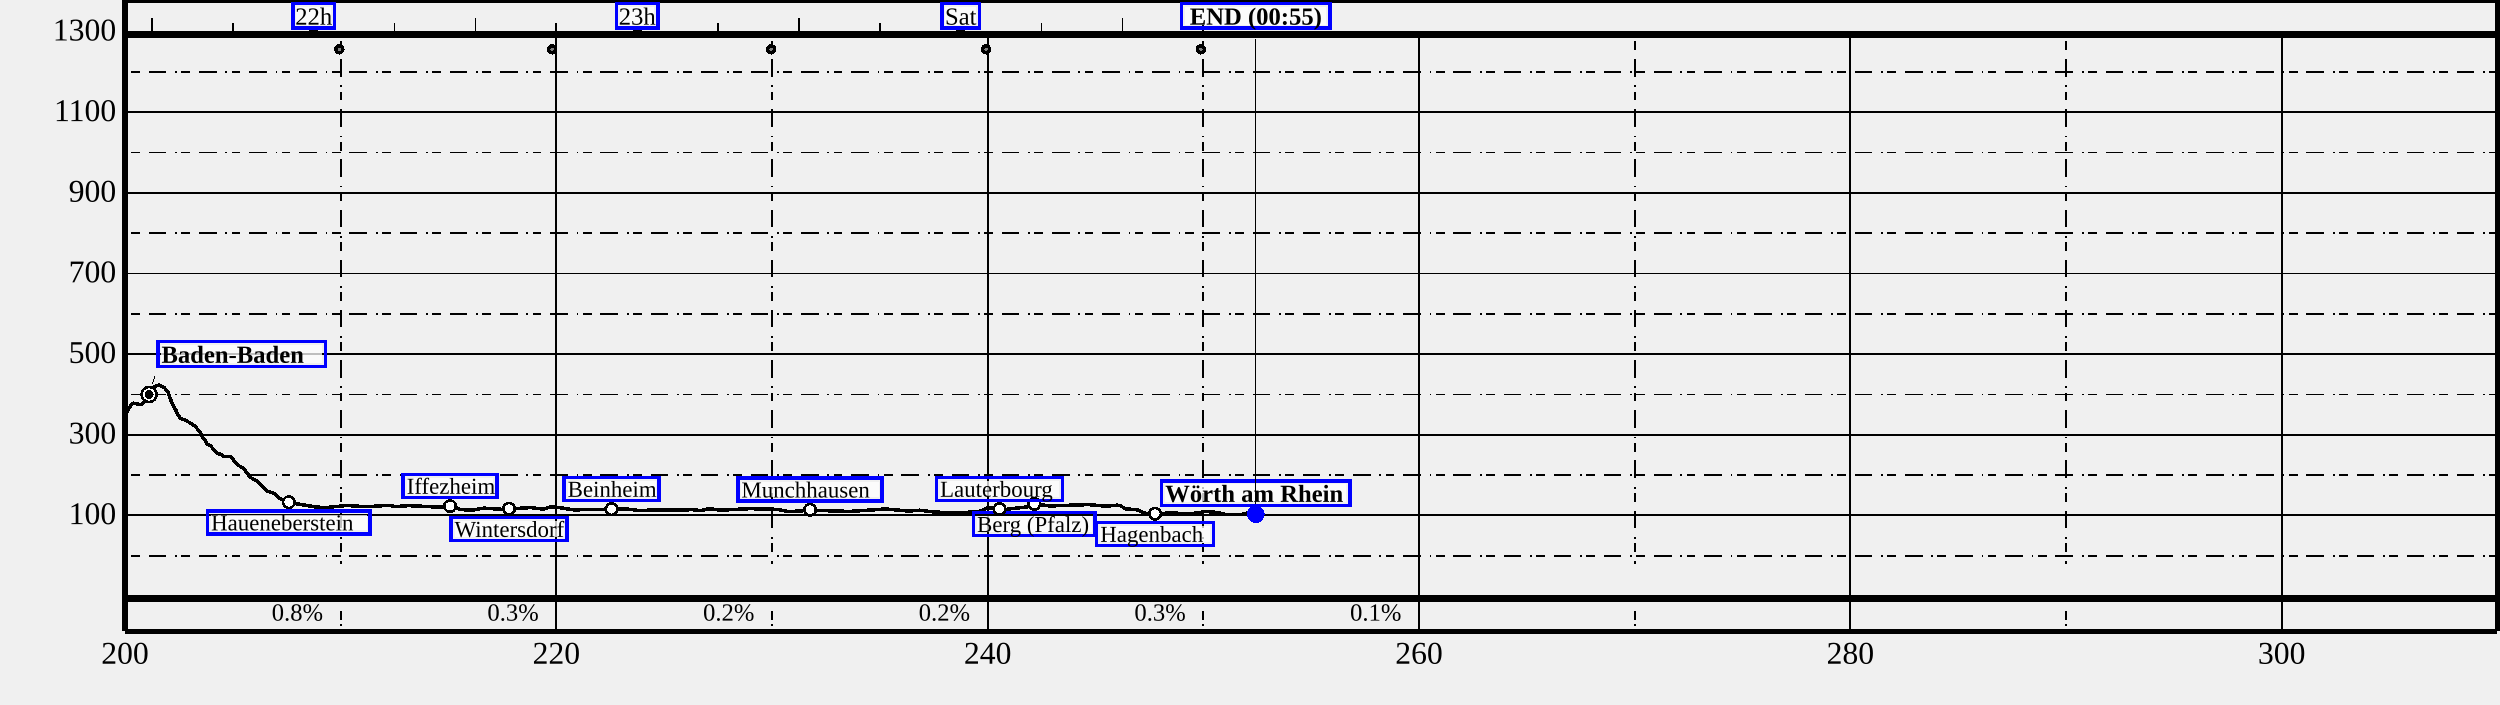
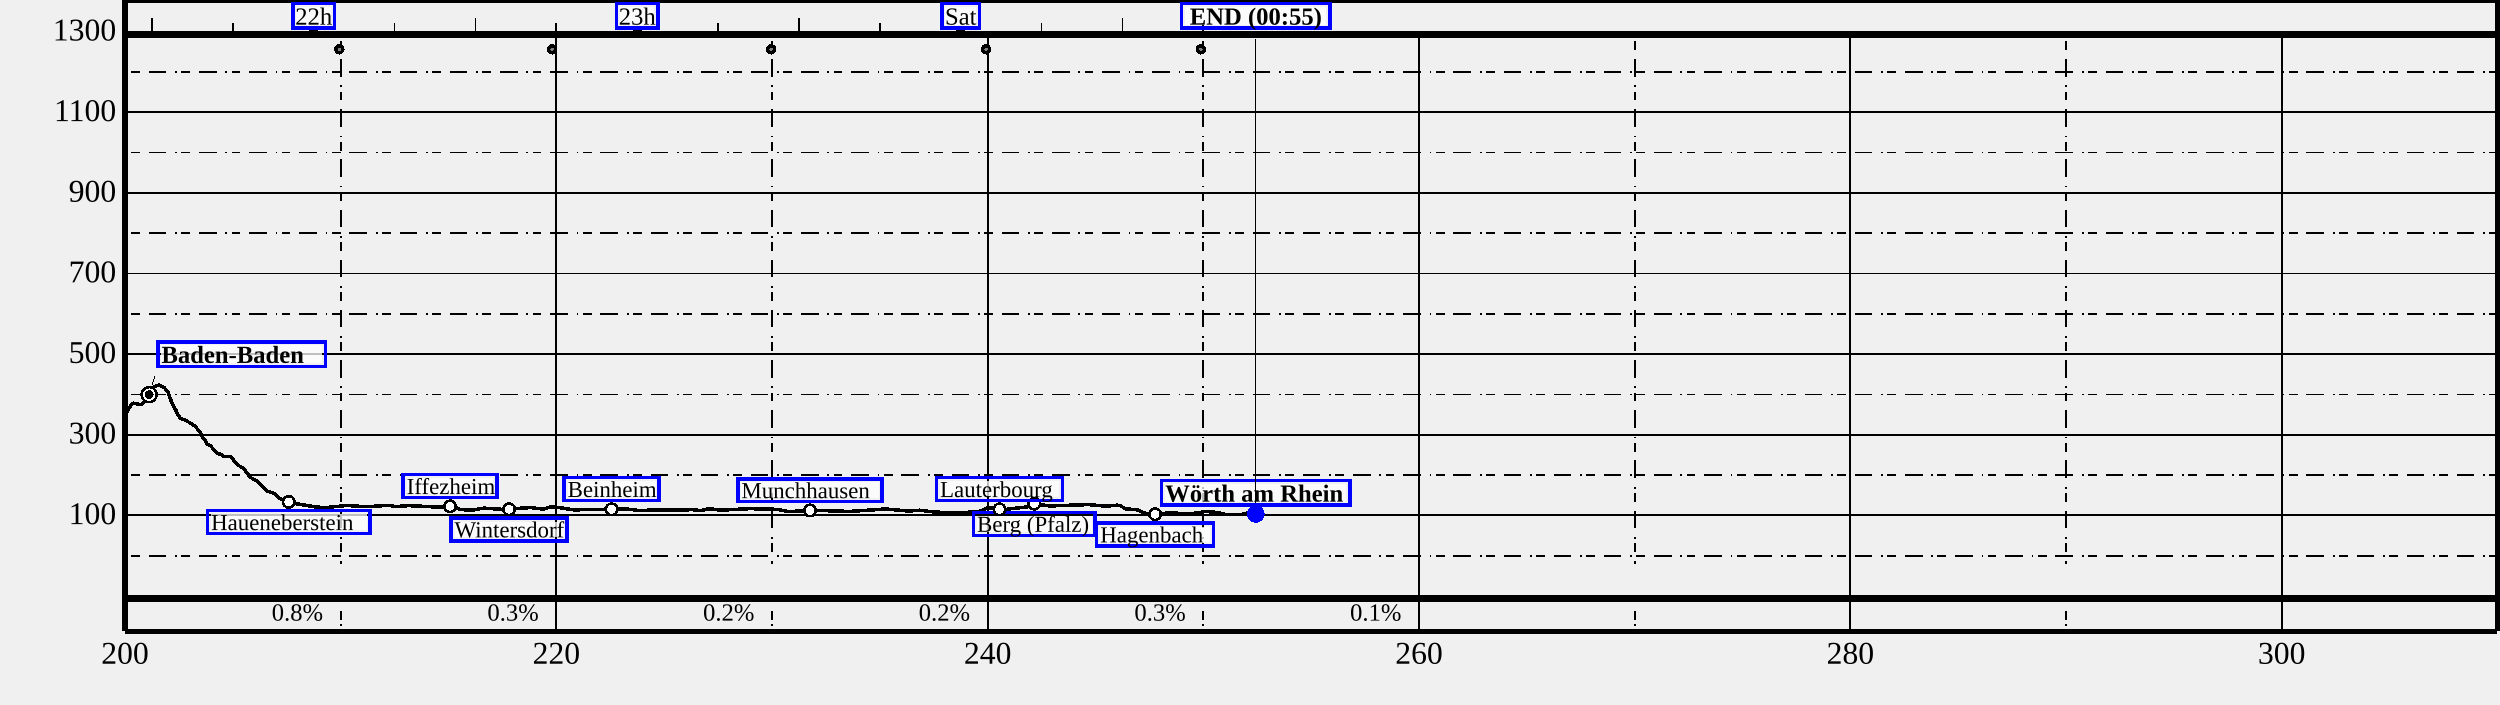
<svg xmlns="http://www.w3.org/2000/svg" height="400" width="1420">
  <g font-size="18" id="world" shape-rendering="crispEdges">
    <g id="BG" />
    <g id="SB" transform="translate(71 360)">
      <text text-anchor="middle" x="0" y="17">
200
</text>
      <text text-anchor="middle" x="245" y="17">
220
</text>
      <text text-anchor="middle" x="490" y="17">
240
</text>
      <text text-anchor="middle" x="735" y="17">
260
</text>
      <text text-anchor="middle" x="980" y="17">
280
</text>
      <text text-anchor="middle" x="1225" y="17">
300
</text>
    </g>
    <g id="SD" transform="translate(71 0)">
      <path d="M0,0 L1347.5,0" stroke="black" stroke-width="3" />
      <path d="M0,0 L0,358.5" stroke="black" stroke-width="3" />
      <path d="M0,358.5 L1347.5,358.5" stroke="black" stroke-width="3" />
      <path d="M1347.5,0 L1347.5,358.5" stroke="black" stroke-width="3" />
      <path d="M0,358.5 L1347.5,358.5" stroke="black" stroke-width="1" />
      <path d="M0,20 L0,358.5" stroke="black" stroke-width="1" />
      <path d="M245,20 L245,358.5" stroke="black" stroke-width="1" />
      <path d="M490,20 L490,358.5" stroke="black" stroke-width="1" />
      <path d="M735,20 L735,358.5" stroke="black" stroke-width="1" />
      <path d="M980,20 L980,358.5" stroke="black" stroke-width="1" />
      <path d="M1225,20 L1225,358.5" stroke="black" stroke-width="1" />
      <path d="M122.5,20 L122.5,320.5" stroke="black" stroke-dasharray="1.0,2.5,5.0,5.0,10.0,5.0" />
      <path d="M367.5,20 L367.5,320.5" stroke="black" stroke-dasharray="1.0,2.5,5.0,5.0,10.0,5.0" />
      <path d="M612.5,20 L612.5,320.5" stroke="black" stroke-dasharray="1.0,2.5,5.0,5.0,10.0,5.0" />
      <path d="M857.5,20 L857.5,320.5" stroke="black" stroke-dasharray="1.0,2.5,5.0,5.0,10.0,5.0" />
      <path d="M1102.5,20 L1102.5,320.5" stroke="black" stroke-dasharray="1.0,2.5,5.0,5.0,10.0,5.0" />
      <path d="M1347.5,20 L1347.5,320.5" stroke="black" stroke-dasharray="1.0,2.5,5.0,5.0,10.0,5.0" />
      <path d="M0,338.5 L1347.5,338.5" stroke="black" stroke-width="1" />
      <path d="M0,292.714 L1347.5,292.714" stroke="black" stroke-width="1" />
      <path d="M0,246.929 L1347.5,246.929" stroke="black" stroke-width="1" />
      <path d="M0,201.143 L1347.5,201.143" stroke="black" stroke-width="1" />
      <path d="M0,155.357 L1347.5,155.357" stroke="black" stroke-width="1" />
      <path d="M0,109.571 L1347.5,109.571" stroke="black" stroke-width="1" />
      <path d="M0,63.786 L1347.5,63.786" stroke="black" stroke-width="1" />
      <path d="M0,18 L1347.5,18" stroke="black" stroke-width="1" />
      <path d="M0,315.607 L1347.5,315.607" stroke="black" stroke-dasharray="1.0,2.5,5.0,5.0,10.0,5.0" />
      <path d="M0,269.821 L1347.5,269.821" stroke="black" stroke-dasharray="1.0,2.5,5.0,5.0,10.0,5.0" />
      <path d="M0,224.036 L1347.5,224.036" stroke="black" stroke-dasharray="1.0,2.5,5.0,5.0,10.0,5.0" />
      <path d="M0,178.25 L1347.5,178.25" stroke="black" stroke-dasharray="1.0,2.5,5.0,5.0,10.0,5.0" />
      <path d="M0,132.464 L1347.5,132.464" stroke="black" stroke-dasharray="1.0,2.5,5.0,5.0,10.0,5.0" />
      <path d="M0,86.679 L1347.5,86.679" stroke="black" stroke-dasharray="1.0,2.5,5.0,5.0,10.0,5.0" />
      <path d="M0,40.893 L1347.5,40.893" stroke="black" stroke-dasharray="1.0,2.5,5.0,5.0,10.0,5.0" />
      <path d="M0,-4.893 L1347.5,-4.893" stroke="black" stroke-dasharray="1.0,2.5,5.0,5.0,10.0,5.0" />
      <path d="M0,20 L1347.5,20" stroke="black" stroke-width="3" />
      <g>
        <path d="M15.312,20 L15.312,10" stroke="black" stroke-width="1" />
        <path d="M61.25,20 L61.25,13" stroke="black" stroke-width="1" />
        <path d="M107.188,20 L107.188,16" stroke="black" stroke-width="5" />
        <path d="M153.125,20 L153.125,13" stroke="black" stroke-width="1" />
        <path d="M199.062,20 L199.062,10" stroke="black" stroke-width="1" />
        <path d="M245,20 L245,13" stroke="black" stroke-width="1" />
        <path d="M290.938,20 L290.938,16" stroke="black" stroke-width="5" />
        <path d="M336.875,20 L336.875,13" stroke="black" stroke-width="1" />
        <path d="M382.812,20 L382.812,10" stroke="black" stroke-width="1" />
        <path d="M428.75,20 L428.75,13" stroke="black" stroke-width="1" />
        <path d="M474.688,20 L474.688,16" stroke="black" stroke-width="5" />
        <path d="M520.625,20 L520.625,13" stroke="black" stroke-width="1" />
        <path d="M566.562,20 L566.562,10" stroke="black" stroke-width="1" />
        <path d="M612.5,20 L612.5,13" stroke="black" stroke-width="1" />
      </g>
      <text font-size="14" text-anchor="end" x="112.5" y="352.5">
0.8%
</text>
      <text font-size="14" text-anchor="end" x="235" y="352.5">
0.3%
</text>
      <text font-size="14" text-anchor="end" x="357.5" y="352.5">
0.2%
</text>
      <text font-size="14" text-anchor="end" x="480" y="352.5">
0.2%
</text>
      <text font-size="14" text-anchor="end" x="602.5" y="352.5">
0.3%
</text>
      <text font-size="14" text-anchor="end" x="725" y="352.5">
0.1%
</text>
      <path d="M122.5,355.5 L122.5,340.5" stroke="black" stroke-dasharray="1.0,2.5,5.0,5.0,10.0,5.0" />
      <path d="M367.5,355.5 L367.5,340.5" stroke="black" stroke-dasharray="1.0,2.5,5.0,5.0,10.0,5.0" />
      <path d="M612.5,355.5 L612.5,340.5" stroke="black" stroke-dasharray="1.0,2.5,5.0,5.0,10.0,5.0" />
      <path d="M857.5,355.5 L857.5,340.5" stroke="black" stroke-dasharray="1.0,2.5,5.0,5.0,10.0,5.0" />
      <path d="M1102.5,355.5 L1102.5,340.5" stroke="black" stroke-dasharray="1.0,2.5,5.0,5.0,10.0,5.0" />
      <path d="M1347.5,355.5 L1347.5,340.5" stroke="black" stroke-dasharray="1.0,2.5,5.0,5.0,10.0,5.0" />
      <path d="M0,340.5 L1347.5,340.5" stroke="black" stroke-width="3" />
      <path d="M0.4,234.5 L1.0,234.5 L1.3,233.5 L3.5,229.9 L4.8,229.0 L9.0,229.8 L10.2,228.9 L12.3,226.8 L13.5,224.1 L15.9,221.2 L16.2,220.0 L19.2,218.6 L22.2,220.0 L24.6,223.0 L26.4,228.3 L28.6,232.5 L28.8,232.5 L29.3,234.4 L31.6,237.7 L34.4,238.6 L39.8,242.1 L42.5,245.3 L44.1,248.6 L45.6,250.1 L46.7,252.2 L48.6,253.3 L52.5,257.5 L54.8,258.2 L56.3,259.4 L59.8,259.2 L64.2,264.2 L67.5,266.2 L71.0,271.0 L74.7,273.1 L80.2,278.7 L84.4,280.1 L87.9,283.2 L94.8,285.7 L109.3,288.1 L115.4,288.2 L125.7,287.1 L137.2,287.8 L150.4,287.0 L153.3,287.8 L161.1,287.2 L177.7,288.0 L184.2,287.6 L187.9,288.2 L190.4,289.4 L196.9,289.8 L203.9,288.6 L214.1,289.3 L230.7,288.3 L237.3,289.2 L242.6,287.7 L254.9,289.6 L284.6,289.0 L291.0,289.9 L322.5,289.5 L327.1,290.0 L332.0,288.9 L338.3,289.8 L354.7,288.9 L370.3,289.3 L377.2,290.6 L390.1,289.8 L411.6,290.5 L432.0,289.1 L445.2,290.3 L451.5,289.8 L460.4,290.9 L475.1,291.3 L486.4,290.3 L490.2,288.3 L499.7,289.4 L512.4,287.9 L516.5,286.1 L525.1,287.4 L546.9,286.6 L557.1,287.5 L563.8,286.9 L565.7,287.4 L568.2,289.0 L575.0,289.6 L581.4,292.3 L593.4,291.3 L605.0,291.9 L614.1,290.5 L620.9,291.1 L625.4,292.3 L634.5,292.1 L638.1,291.3 L642.3,291.9" fill="transparent" id="track" stroke="black" stroke-linejoin="miter" stroke-miterlimit="1" stroke-width="2" />
      <g>
        <g>
          <circle cx="611.056" cy="28" fill="Gray" id="user-step" r="2" stroke="black" stroke-width="2" />
        </g>
        <g>
          <circle cx="489.113" cy="28" fill="Gray" id="user-step" r="2" stroke="black" stroke-width="2" />
        </g>
        <g>
          <circle cx="367.033" cy="28" fill="Gray" id="user-step" r="2" stroke="black" stroke-width="2" />
        </g>
        <g>
          <circle cx="242.645" cy="28" fill="Gray" id="user-step" r="2" stroke="black" stroke-width="2" />
        </g>
        <g>
          <circle cx="121.74" cy="28" fill="Gray" id="user-step" r="2" stroke="black" stroke-width="2" />
        </g>
        <g />
        <g transform="translate(474.6875 17)">
          <rect fill="white" fill-opacity="0.75" height="10" id="label-bg" width="17.304" x="-8.652" y="-13" />
          <rect fill="none" height="14" id="label-dbg" stroke="blue" stroke-width="2" width="21.304" x="-10.652" y="-15" />
          <text font-size="14.0" font-style="normal" font-weight="normal" id="" text-anchor="middle" x="0.000" y="-3.000">
Sat
</text>
        </g>
        <g />
        <g transform="translate(290.9375 17)">
          <rect fill="white" fill-opacity="0.75" height="10" id="label-bg" width="19.625" x="-9.812" y="-13" />
          <rect fill="none" height="14" id="label-dbg" stroke="blue" stroke-width="2" width="23.625" x="-11.812" y="-15" />
          <text font-size="14.0" font-style="normal" font-weight="normal" id="" text-anchor="middle" x="0.000" y="-3.000">
23h
</text>
        </g>
        <g />
        <g transform="translate(107.1875 17)">
          <rect fill="white" fill-opacity="0.75" height="10" id="label-bg" width="19.625" x="-9.812" y="-13" />
          <rect fill="none" height="14" id="label-dbg" stroke="blue" stroke-width="2" width="23.625" x="-11.812" y="-15" />
          <text font-size="14.0" font-style="normal" font-weight="normal" id="" text-anchor="middle" x="0.000" y="-3.000">
22h
</text>
        </g>
        <g>
-           <circle cx="389.103" cy="289.578" fill="Black" id="11/wp" r="4" />
-           <circle cx="389.103" cy="289.578" fill="white" id="11/wp-little-white" r="2.5" />
-         </g>
-         <g transform="translate(389.1032 289.578)">
+           <circle cx="389.103" cy="289.953" fill="Black" id="11/wp" r="4" />
+           <circle cx="389.103" cy="289.953" fill="white" id="11/wp-little-white" r="2.5" />
+         </g>
+         <g transform="translate(389.1032 289.9534)">
          <rect fill="white" fill-opacity="0.75" height="9" id="label-bg" width="77.977" x="-38.988" y="-16" />
          <rect fill="none" height="13" id="label-dbg" stroke="blue" stroke-width="2" width="81.977" x="-40.988" y="-18" />
          <text font-size="13.0" font-style="normal" font-weight="normal" id="11/wp/text" text-anchor="start" x="-38.988" y="-7.000">
Munchhausen
</text>
        </g>
        <g>
-           <circle cx="93.04" cy="285.251" fill="Black" id="9/wp" r="4" />
-           <circle cx="93.04" cy="285.251" fill="white" id="9/wp-little-white" r="2.5" />
-         </g>
-         <g transform="translate(93.03956 285.2512)">
+           <circle cx="93.04" cy="285.086" fill="Black" id="9/wp" r="4" />
+           <circle cx="93.04" cy="285.086" fill="white" id="9/wp-little-white" r="2.5" />
+         </g>
+         <g transform="translate(93.03956 285.0861)">
          <rect fill="white" fill-opacity="0.75" height="9" id="label-bg" width="88.291" x="-44.146" y="7" />
          <rect fill="none" height="13" id="label-dbg" stroke="blue" stroke-width="2" width="92.291" x="-46.146" y="5" />
          <text font-size="13.0" font-style="normal" font-weight="normal" id="9/wp/text" text-anchor="start" x="-44.146" y="16.000">
Haueneberstein
</text>
        </g>
        <g>
-           <circle cx="218.163" cy="288.96" fill="Black" id="8/wp" r="4" />
-           <circle cx="218.163" cy="288.96" fill="white" id="8/wp-little-white" r="2.5" />
-         </g>
-         <g transform="translate(218.1634 288.9599)">
+           <circle cx="218.163" cy="289.213" fill="Black" id="8/wp" r="4" />
+           <circle cx="218.163" cy="289.213" fill="white" id="8/wp-little-white" r="2.5" />
+         </g>
+         <g transform="translate(218.1634 289.2133)">
          <rect fill="white" fill-opacity="0.75" height="9" id="label-bg" width="61.966" x="-30.983" y="7" />
          <rect fill="none" height="13" id="label-dbg" stroke="blue" stroke-width="2" width="65.966" x="-32.983" y="5" />
          <text font-size="13.0" font-style="normal" font-weight="normal" id="8/wp/text" text-anchor="start" x="-30.983" y="16.000">
Wintersdorf
</text>
        </g>
        <g>
-           <circle cx="276.397" cy="289.189" fill="Black" id="7/wp" r="4" />
-           <circle cx="276.397" cy="289.189" fill="white" id="7/wp-little-white" r="2.5" />
-         </g>
-         <g transform="translate(276.3968 289.1888)">
+           <circle cx="276.397" cy="289.287" fill="Black" id="7/wp" r="4" />
+           <circle cx="276.397" cy="289.287" fill="white" id="7/wp-little-white" r="2.5" />
+         </g>
+         <g transform="translate(276.3968 289.2874)">
          <rect fill="white" fill-opacity="0.75" height="9" id="label-bg" width="49.959" x="-24.979" y="-16" />
          <rect fill="none" height="13" id="label-dbg" stroke="blue" stroke-width="2" width="53.959" x="-26.979" y="-18" />
          <text font-size="13.0" font-style="normal" font-weight="normal" id="7/wp/text" text-anchor="start" x="-24.979" y="-7.000">
Beinheim
</text>
        </g>
        <g>
-           <circle cx="516.512" cy="286.19" fill="Black" id="6/wp" r="4" />
-           <circle cx="516.512" cy="286.19" fill="white" id="6/wp-little-white" r="2.5" />
-         </g>
-         <g transform="translate(516.5121 286.1898)">
+           <circle cx="516.512" cy="286.058" fill="Black" id="6/wp" r="4" />
+           <circle cx="516.512" cy="286.058" fill="white" id="6/wp-little-white" r="2.5" />
+         </g>
+         <g transform="translate(516.5121 286.0582)">
          <rect fill="white" fill-opacity="0.75" height="9" id="label-bg" width="65.122" x="-32.561" y="7" />
          <rect fill="none" height="13" id="label-dbg" stroke="blue" stroke-width="2" width="69.122" x="-34.561" y="5" />
          <text font-size="13.0" font-style="normal" font-weight="normal" id="6/wp/text" text-anchor="start" x="-32.561" y="16.000">
Berg (Pfalz)
</text>
        </g>
        <g>
-           <circle cx="496.739" cy="289.166" fill="Black" id="5/wp" r="4" />
-           <circle cx="496.739" cy="289.166" fill="white" id="5/wp-little-white" r="2.5" />
-         </g>
-         <g transform="translate(496.7392 289.1659)">
+           <circle cx="496.739" cy="289.33" fill="Black" id="5/wp" r="4" />
+           <circle cx="496.739" cy="289.33" fill="white" id="5/wp-little-white" r="2.5" />
+         </g>
+         <g transform="translate(496.7392 289.33)">
          <rect fill="white" fill-opacity="0.75" height="9" id="label-bg" width="67.586" x="-33.793" y="-16" />
          <rect fill="none" height="13" id="label-dbg" stroke="blue" stroke-width="2" width="71.586" x="-35.793" y="-18" />
          <text font-size="13.0" font-style="normal" font-weight="normal" id="5/wp/text" text-anchor="start" x="-33.793" y="-7.000">
Lauterbourg
</text>
        </g>
        <g>
-           <circle cx="184.616" cy="287.472" fill="Black" id="4/wp" r="4" />
-           <circle cx="184.616" cy="287.472" fill="white" id="4/wp-little-white" r="2.5" />
-         </g>
-         <g transform="translate(184.6157 287.4718)">
+           <circle cx="184.616" cy="287.618" fill="Black" id="4/wp" r="4" />
+           <circle cx="184.616" cy="287.618" fill="white" id="4/wp-little-white" r="2.5" />
+         </g>
+         <g transform="translate(184.6157 287.6183)">
          <rect fill="white" fill-opacity="0.75" height="9" id="label-bg" width="49.266" x="-24.633" y="-16" />
          <rect fill="none" height="13" id="label-dbg" stroke="blue" stroke-width="2" width="53.266" x="-26.633" y="-18" />
          <text font-size="13.0" font-style="normal" font-weight="normal" id="4/wp/text" text-anchor="start" x="-24.633" y="-7.000">
Iffezheim
</text>
        </g>
        <g>
-           <circle cx="585.114" cy="291.776" fill="Black" id="3/wp" r="4" />
-           <circle cx="585.114" cy="291.776" fill="white" id="3/wp-little-white" r="2.5" />
-         </g>
-         <g transform="translate(585.1145 291.7757)">
+           <circle cx="585.114" cy="292.067" fill="Black" id="3/wp" r="4" />
+           <circle cx="585.114" cy="292.067" fill="white" id="3/wp-little-white" r="2.5" />
+         </g>
+         <g transform="translate(585.1145 292.0669)">
          <rect fill="white" fill-opacity="0.75" height="9" id="label-bg" width="62.351" x="-31.176" y="7" />
          <rect fill="none" height="13" id="label-dbg" stroke="blue" stroke-width="2" width="66.351" x="-33.176" y="5" />
          <text font-size="13.0" font-style="normal" font-weight="normal" id="3/wp/text" text-anchor="start" x="-31.176" y="16.000">
Hagenbach
</text>
        </g>
        <g>
-           <circle cx="642.301" cy="292.073" fill="Black" id="2/wp" r="5" />
-           <circle cx="642.301" cy="292.073" fill="white" id="2/wp-little-white" r="3.5" />
-           <circle cx="642.301" cy="292.073" fill="black" id="2/wp-little-white" r="2.5" />
-         </g>
-         <g transform="translate(642.301 292.0733)">
+           <circle cx="642.301" cy="291.942" fill="Black" id="2/wp" r="5" />
+           <circle cx="642.301" cy="291.942" fill="white" id="2/wp-little-white" r="3.5" />
+           <circle cx="642.301" cy="291.942" fill="black" id="2/wp-little-white" r="2.5" />
+         </g>
+         <g transform="translate(642.301 291.9425)">
          <rect fill="white" fill-opacity="0.75" height="10" id="label-bg" width="102.959" x="-51.48" y="-17" />
          <rect fill="none" height="14" id="label-dbg" stroke="blue" stroke-width="2" width="106.959" x="-53.48" y="-19" />
          <text font-size="14.0" font-style="normal" font-weight="bold" id="2/wp/text" text-anchor="start" x="-51.480" y="-7.000">
Wörth am Rhein
</text>
        </g>
        <g>
-           <circle cx="13.697" cy="224.081" fill="Black" id="1/wp" r="5" />
-           <circle cx="13.697" cy="224.081" fill="white" id="1/wp-little-white" r="3.5" />
-           <circle cx="13.697" cy="224.081" fill="black" id="1/wp-little-white" r="2.5" />
-         </g>
-         <g transform="translate(13.69698 224.0815)">
+           <circle cx="13.697" cy="224.137" fill="Black" id="1/wp" r="5" />
+           <circle cx="13.697" cy="224.137" fill="white" id="1/wp-little-white" r="3.5" />
+           <circle cx="13.697" cy="224.137" fill="black" id="1/wp-little-white" r="2.5" />
+         </g>
+         <g transform="translate(13.69698 224.1371)">
          <rect fill="white" fill-opacity="0.75" height="10" id="label-bg" width="91.196" x="7" y="-28" />
          <rect fill="none" height="14" id="label-dbg" stroke="blue" stroke-width="2" width="95.196" x="5" y="-30" />
          <text font-size="14.0" font-style="normal" font-weight="bold" id="1/wp/text" text-anchor="start" x="7.000" y="-18.000">
Baden-Baden
</text>
        </g>
-         <path d="M16.91,213.81 L15.49,218.35" id="link" stroke="black" stroke-linejoin="miter" stroke-miterlimit="1" stroke-width="0.5" />
-         <g>
-           <circle cx="642.301" cy="292.073" fill="Blue" id="0/wp" r="5" />
-         </g>
-         <g transform="translate(642.301 292.0733)">
-           <rect fill="white" fill-opacity="0.75" height="10" id="label-bg" width="80.163" x="-40.082" y="-288.073" />
-           <rect fill="none" height="14" id="label-dbg" stroke="blue" stroke-width="2" width="84.163" x="-42.082" y="-290.073" />
-           <text font-size="14.0" font-style="normal" font-weight="bold" id="" text-anchor="middle" x="0.000" y="-278.073">
+         <path d="M16.91,213.86 L15.49,218.41" id="link" stroke="black" stroke-linejoin="miter" stroke-miterlimit="1" stroke-width="0.5" />
+         <g>
+           <circle cx="642.301" cy="291.942" fill="Blue" id="0/wp" r="5" />
+         </g>
+         <g transform="translate(642.301 291.9425)">
+           <rect fill="white" fill-opacity="0.75" height="10" id="label-bg" width="80.163" x="-40.082" y="-287.942" />
+           <rect fill="none" height="14" id="label-dbg" stroke="blue" stroke-width="2" width="84.163" x="-42.082" y="-289.942" />
+           <text font-size="14.0" font-style="normal" font-weight="bold" id="" text-anchor="middle" x="0.000" y="-277.942">
END (00:55)
</text>
        </g>
-         <path d="M642.30,22.00 L642.30,286.07" id="link" stroke="black" stroke-linejoin="miter" stroke-miterlimit="1" stroke-width="0.5" />
+         <path d="M642.30,22.00 L642.30,285.94" id="link" stroke="black" stroke-linejoin="miter" stroke-miterlimit="1" stroke-width="0.5" />
      </g>
    </g>
    <g id="SL" transform="translate(0 0)">
      <text text-anchor="end" x="66" y="297.714">
100
</text>
      <text text-anchor="end" x="66" y="251.929">
300
</text>
      <text text-anchor="end" x="66" y="206.143">
500
</text>
      <text text-anchor="end" x="66" y="160.357">
700
</text>
      <text text-anchor="end" x="66" y="114.571">
900
</text>
      <text text-anchor="end" x="66" y="68.786">
1100
</text>
      <text text-anchor="end" x="66" y="23">
1300
</text>
    </g>
  </g>
</svg>
